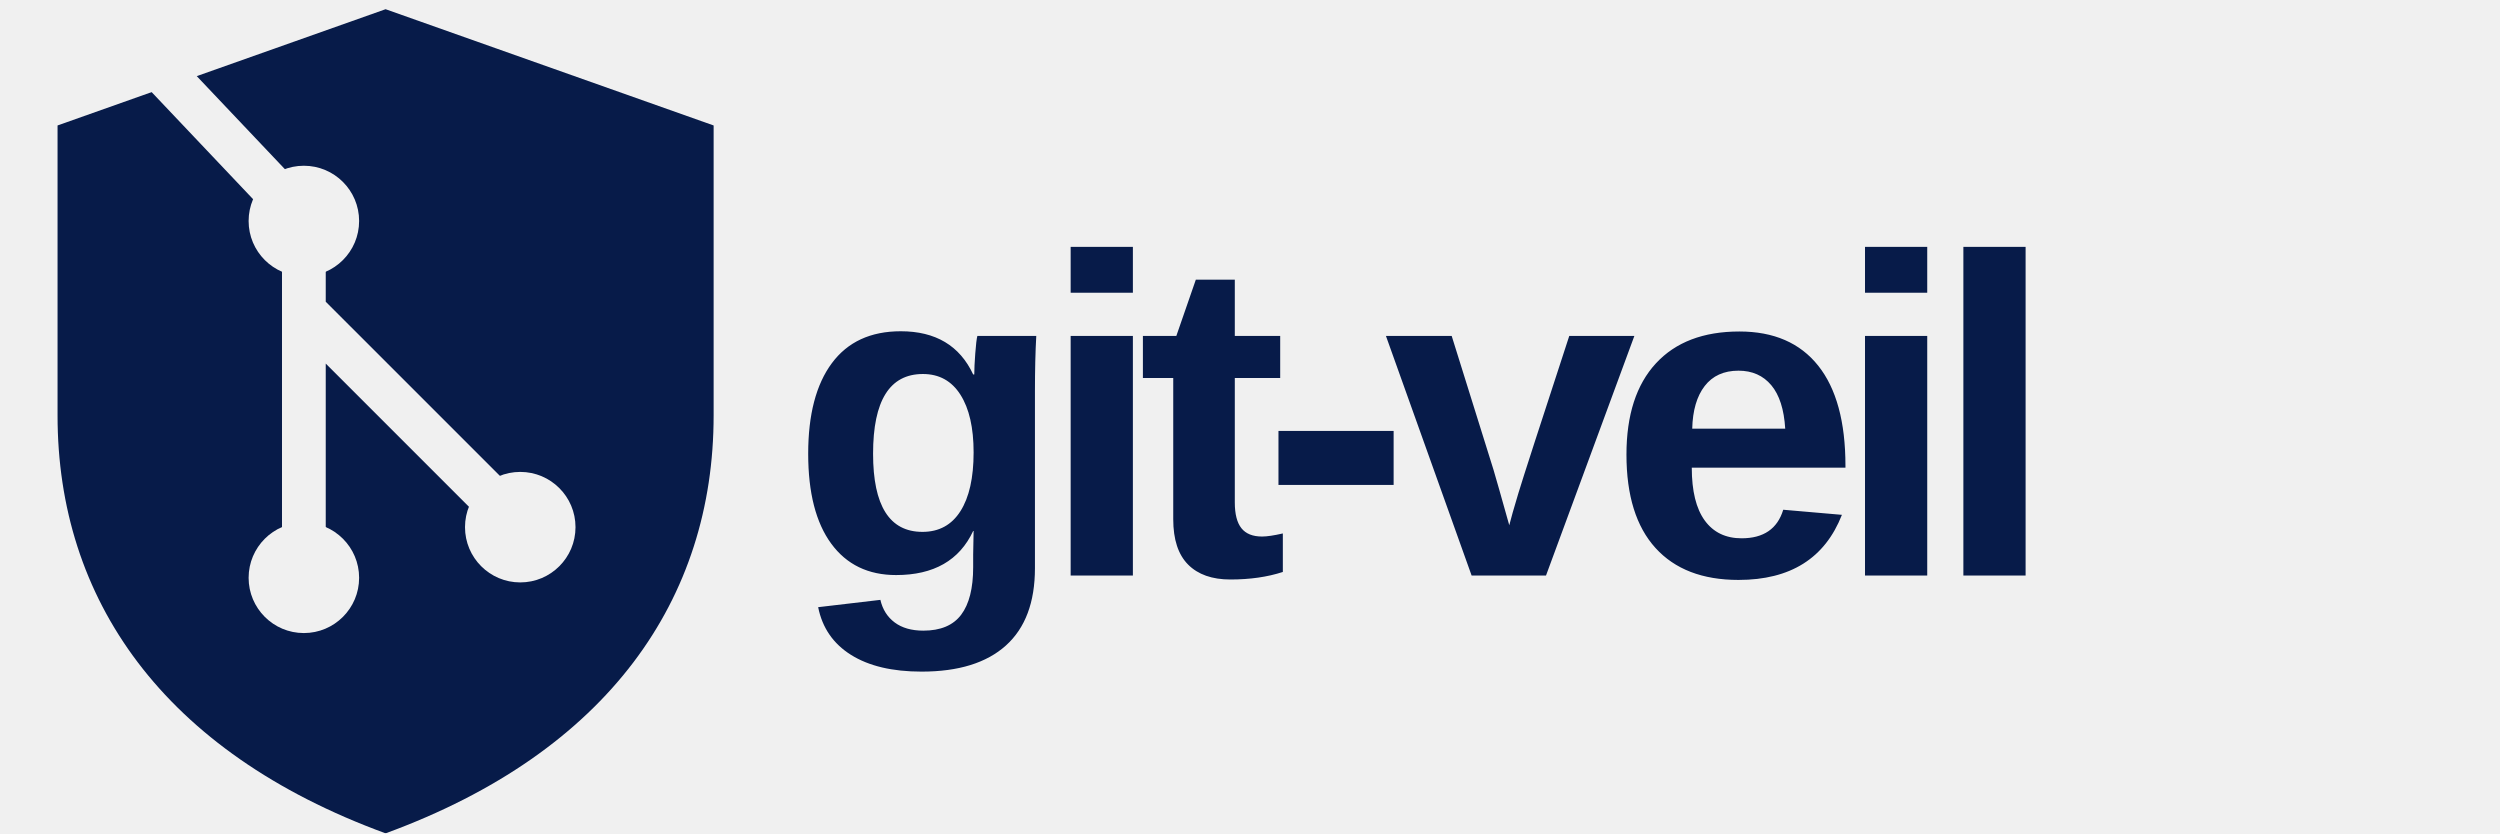
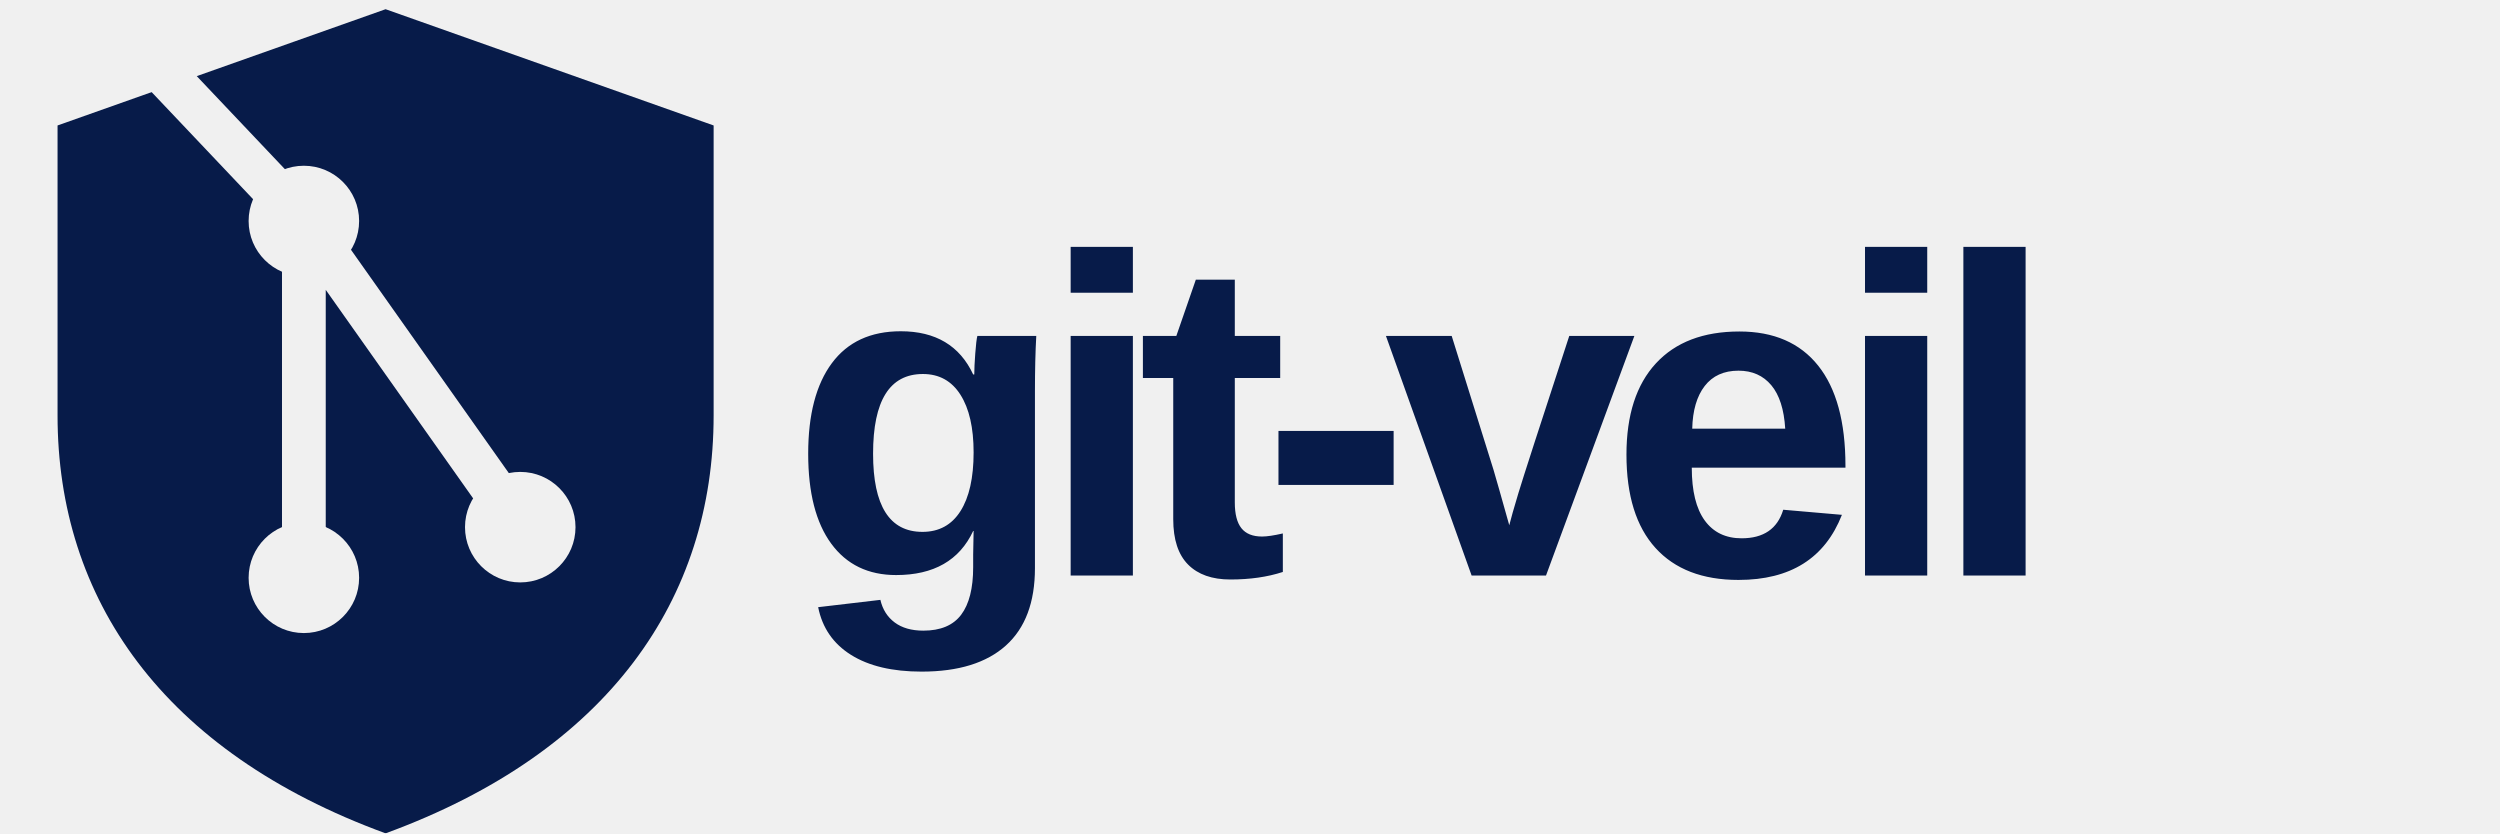
<svg xmlns="http://www.w3.org/2000/svg" viewBox="0 0 2172 724" role="img" aria-labelledby="title desc">
  <defs>
    <mask id="shield-cut" maskUnits="userSpaceOnUse" x="0" y="0" width="650" height="724">
      <rect width="650" height="724" fill="white" />
-       <path d="M 120 40 L 264 192 L 264 502 M 264 270 L 452 458" fill="none" stroke="black" stroke-width="38" stroke-linecap="round" stroke-linejoin="round" />
+       <path d="M 120 40 L 264 192 L 264 502 M 264 192 L 452 458" fill="none" stroke="black" stroke-width="38" stroke-linecap="round" stroke-linejoin="round" />
      <circle cx="264" cy="192" r="48" fill="black" />
      <circle cx="264" cy="502" r="48" fill="black" />
      <circle cx="452" cy="458" r="48" fill="black" />
    </mask>
  </defs>
  <path fill="#071b49" mask="url(#shield-cut)" d="M 50 109 L 335 8 L 620 109 L 620 361 C 620 520 529 653 335 724 C 141 653 50 520 50 361 Z" />
  <text x="686" y="500" fill="#071b49" font-family="Arial, Helvetica, sans-serif" font-size="394" font-weight="900" letter-spacing="-24">git-veil</text>
</svg>
